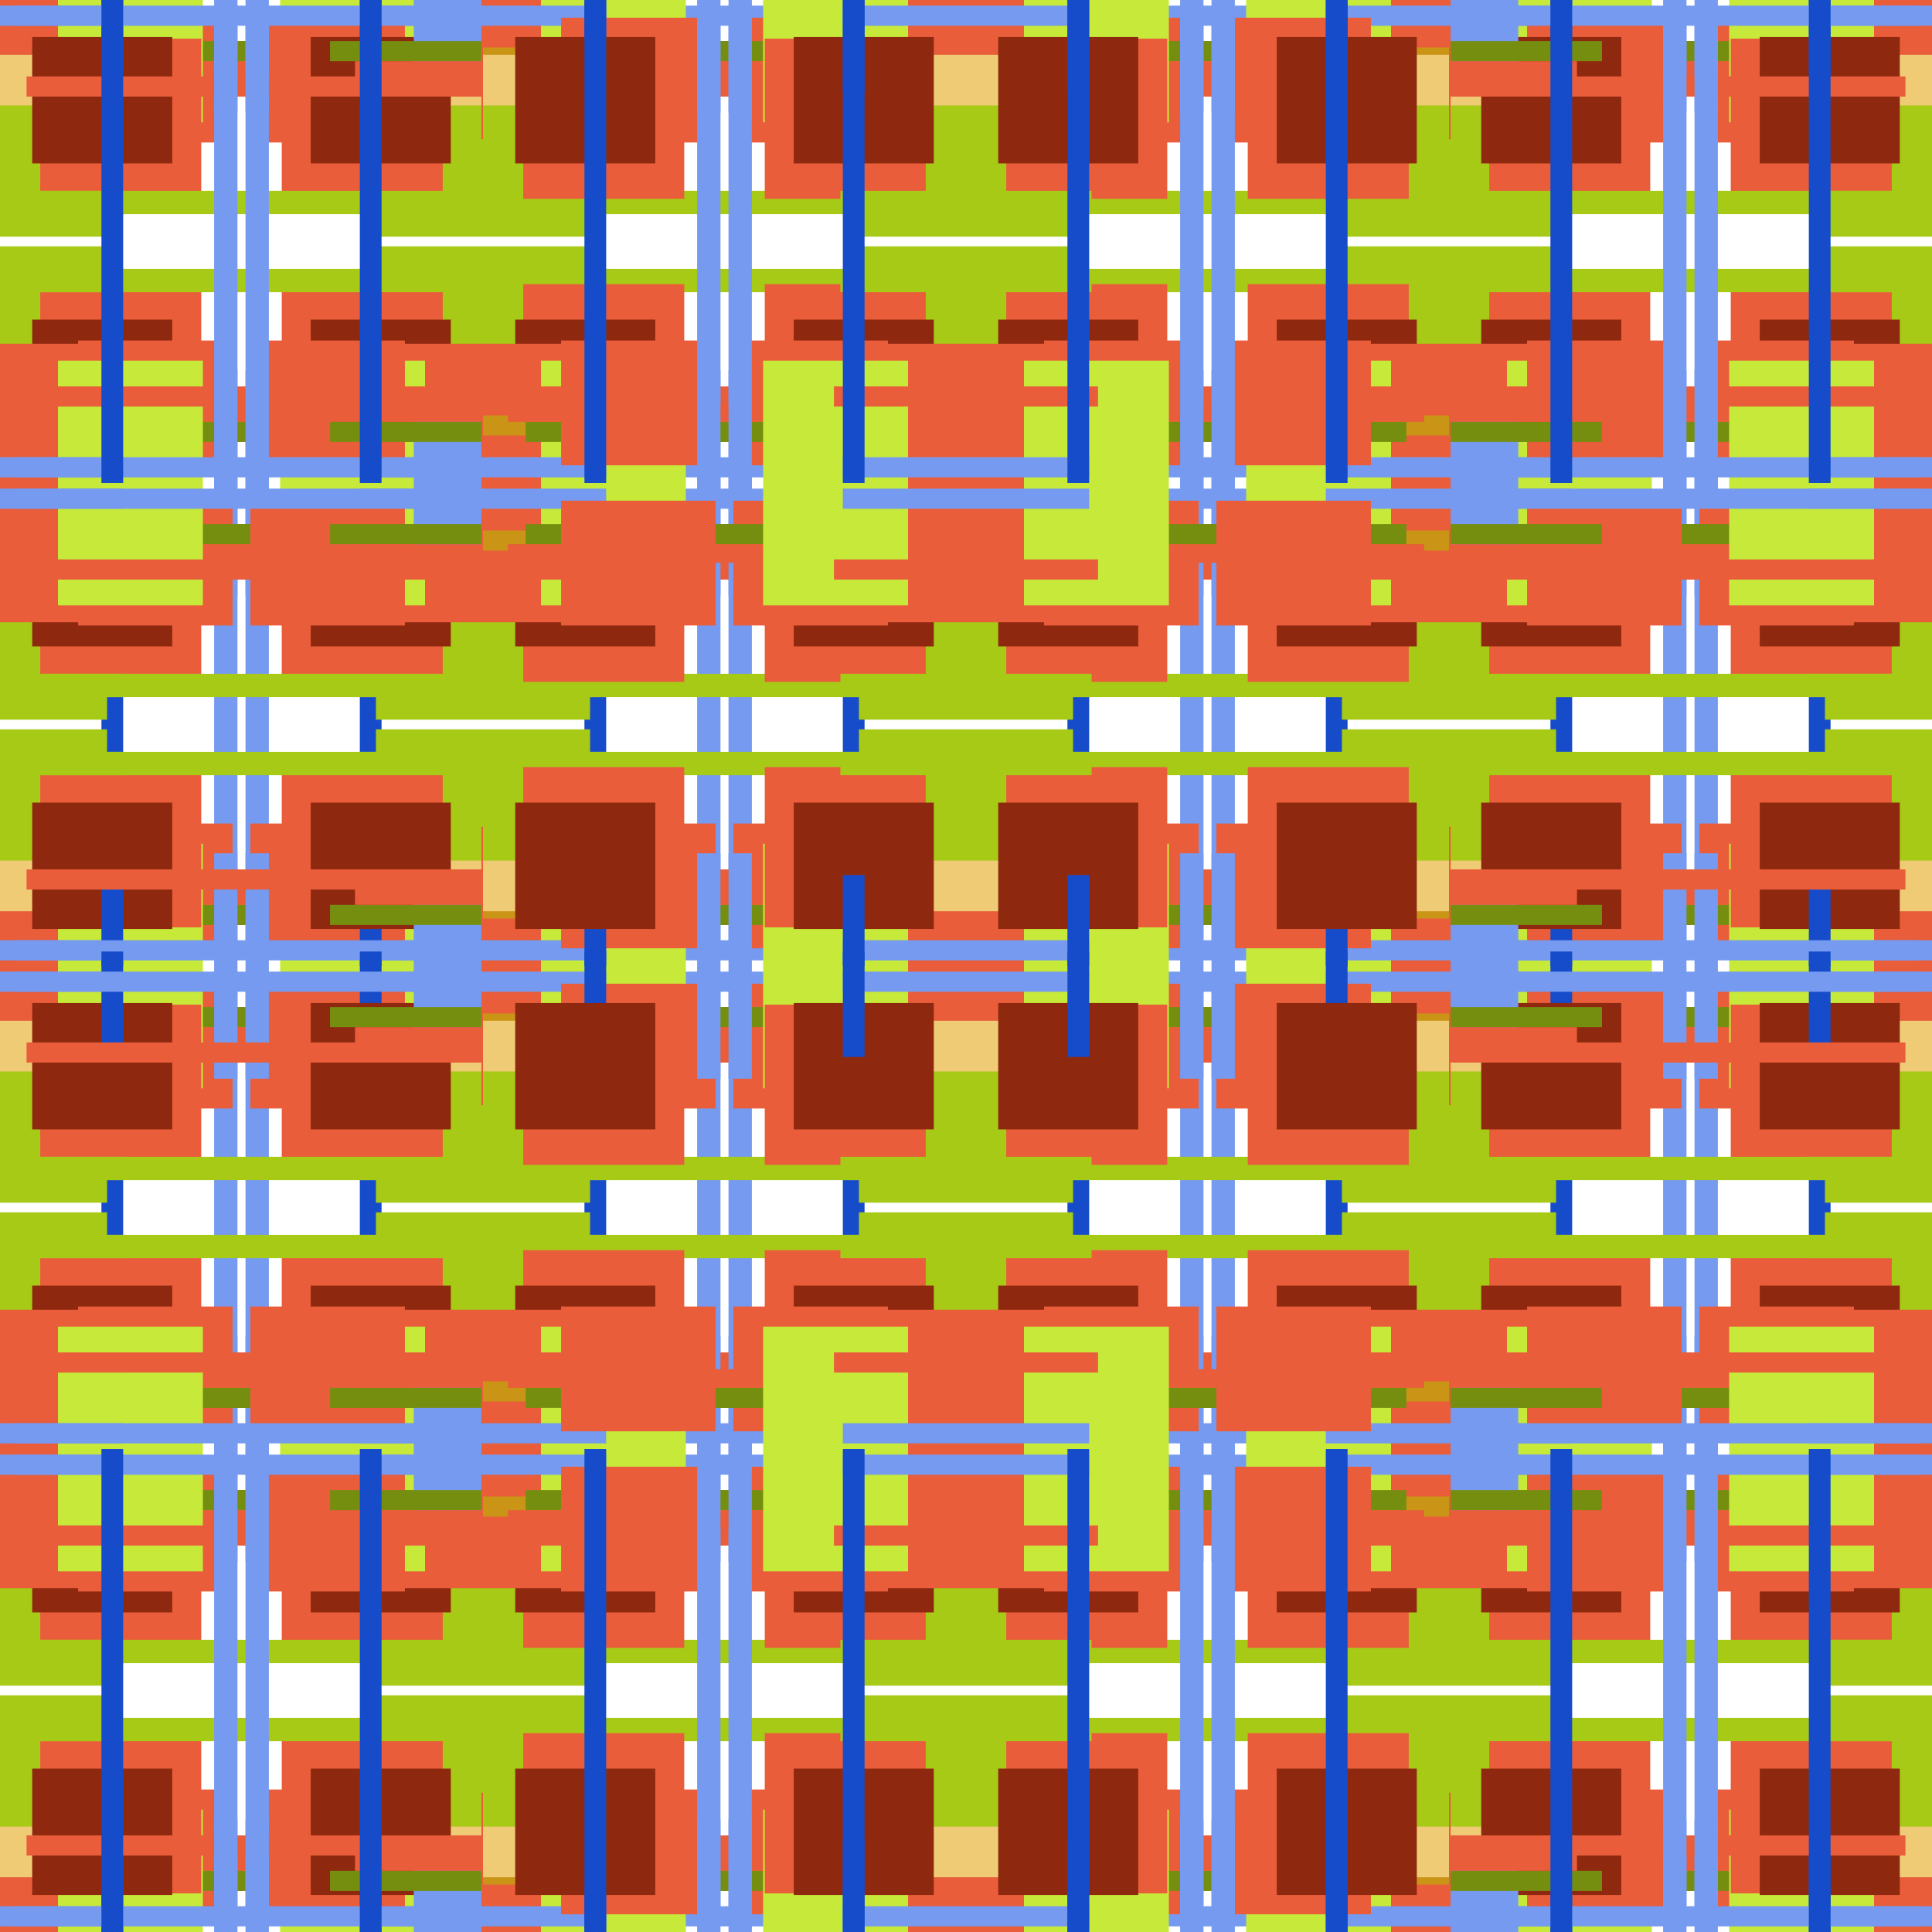
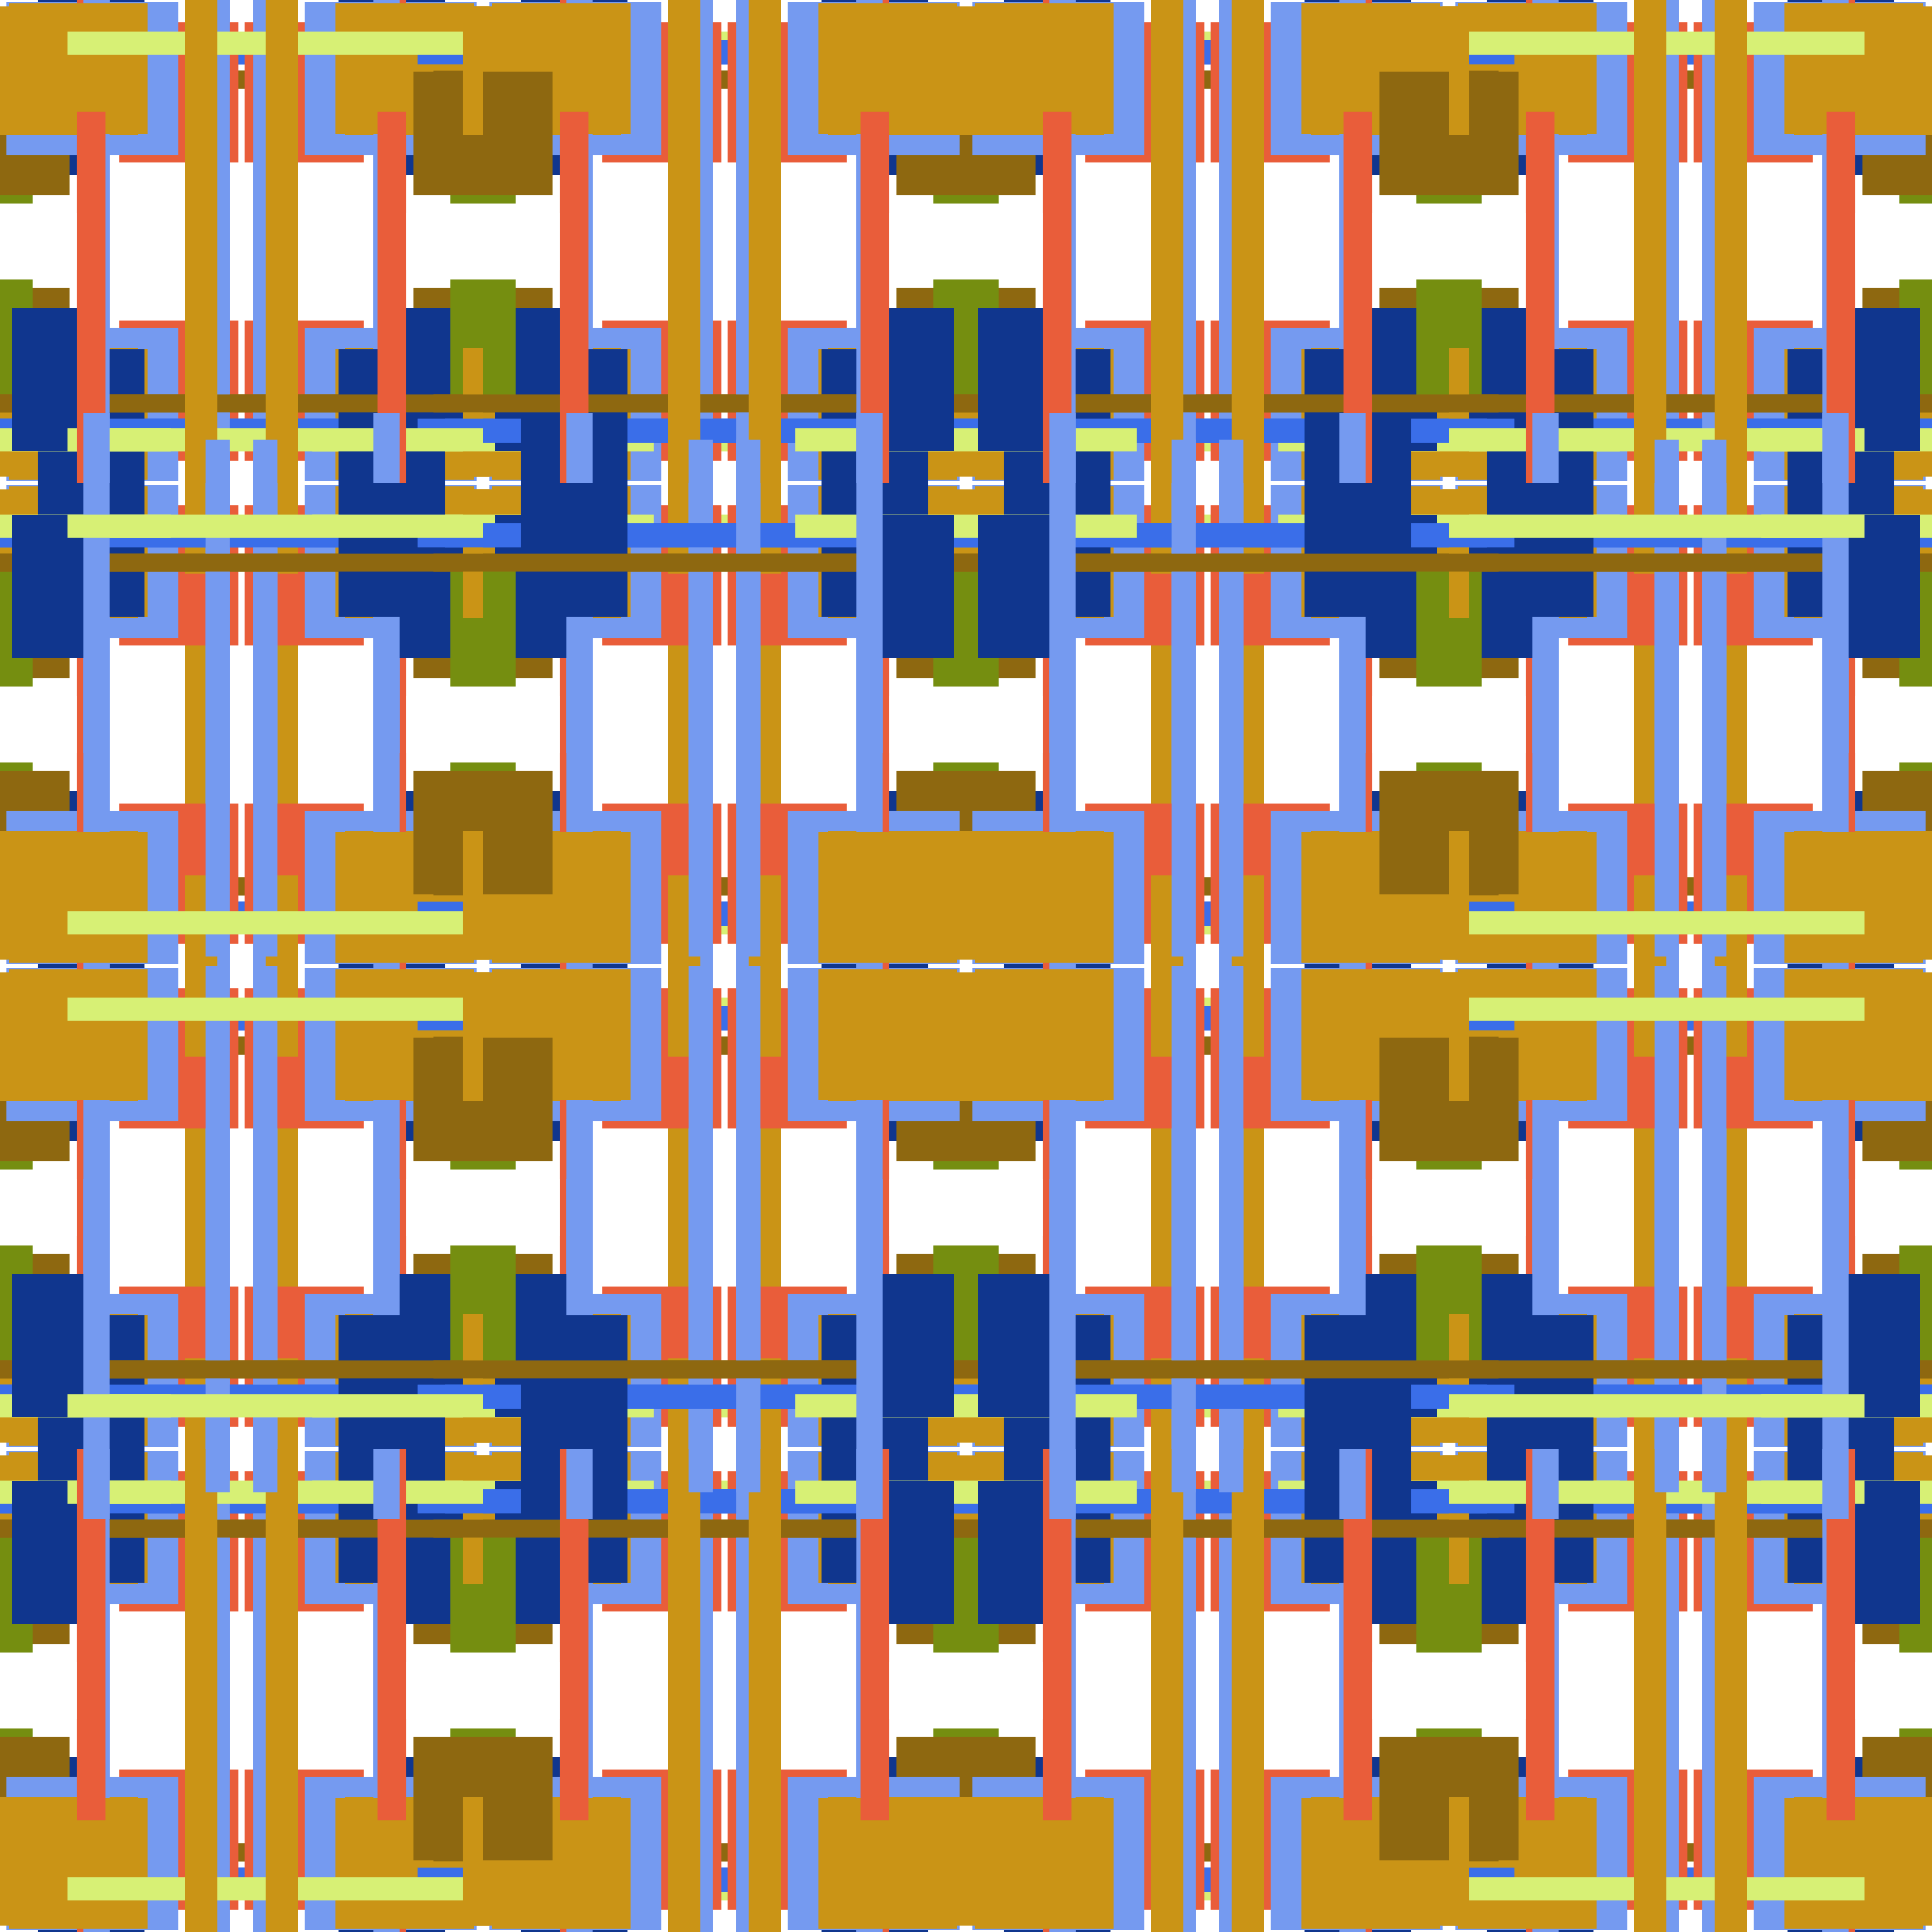
<svg xmlns="http://www.w3.org/2000/svg" xmlns:xlink="http://www.w3.org/1999/xlink" width="100%" height="100%" viewBox="0 0 2400 2400" style="stroke-width:0;background-color:#121212">
  <defs>
    <symbol id="shapes">
-       <rect x="447" y="487" width="27" height="731" transform-origin="600 600" style="fill:hsl(222,80%,44%)">
+       <rect x="-51" y="50" width="732" height="30" transform-origin="600 600" style="fill:hsl(222,80%,57%)">
        <animateTransform attributeName="transform" attributeType="XML" type="translate" dur="10s" values="0 0;-20 -20;0 0;20 20;0 0" repeatCount="indefinite" />
      </rect>
-       <rect x="-55" y="365" width="121" height="167" transform-origin="600 600" style="fill:hsl(402,80%,70%)">
+       <rect x="304" y="398" width="148" height="174" transform-origin="600 600" style="fill:hsl(372,80%,57%)">
        <animateTransform attributeName="transform" attributeType="XML" type="translate" dur="10s" values="0 0;-20 -20;0 0;20 20;0 0" repeatCount="indefinite" />
      </rect>
-       <rect x="-54" y="59" width="738" height="25" transform-origin="600 600" style="fill:hsl(402,80%,44%)">
+       <rect x="330" y="487" width="40" height="725" transform-origin="600 600" style="fill:hsl(402,80%,44%)">
        <animateTransform attributeName="transform" attributeType="XML" type="translate" dur="10s" values="0 0;-20 -20;0 0;20 20;0 0" repeatCount="indefinite" />
      </rect>
-       <rect x="467" y="-81" width="219" height="169" transform-origin="600 600" style="fill:hsl(222,80%,70%)">
+       <rect x="379" y="407" width="213" height="191" transform-origin="600 600" style="fill:hsl(222,80%,70%)">
        <animateTransform attributeName="transform" attributeType="XML" type="translate" dur="10s" values="0 0;-20 -20;0 0;20 20;0 0" repeatCount="indefinite" />
      </rect>
-       <rect x="444" y="334" width="728" height="29" transform-origin="600 600" style="fill:hsl(432,80%,44%)">
+       <rect x="428" y="-99" width="730" height="25" transform-origin="600 600" style="fill:hsl(372,80%,44%)">
        <animateTransform attributeName="transform" attributeType="XML" type="translate" dur="10s" values="0 0;-20 -20;0 0;20 20;0 0" repeatCount="indefinite" />
      </rect>
-       <rect x="-84" y="306" width="217" height="163" transform-origin="600 600" style="fill:hsl(432,80%,44%)">
+       <rect x="47" y="-28" width="132" height="194" transform-origin="600 600" style="fill:hsl(222,80%,31%)">
        <animateTransform attributeName="transform" attributeType="XML" type="translate" dur="10s" values="0 0;-20 -20;0 0;20 20;0 0" repeatCount="indefinite" />
      </rect>
-       <rect x="53" y="51" width="737" height="25" transform-origin="600 600" style="fill:hsl(432,80%,31%)">
+       <rect x="315" y="-71" width="30" height="725" transform-origin="600 600" style="fill:hsl(222,80%,70%)">
        <animateTransform attributeName="transform" attributeType="XML" type="translate" dur="10s" values="0 0;-20 -20;0 0;20 20;0 0" repeatCount="indefinite" />
      </rect>
-       <rect x="445" y="-12" width="157" height="185" transform-origin="600 600" style="fill:hsl(372,80%,57%)">
+       <rect x="429" y="432" width="196" height="160" transform-origin="600 600" style="fill:hsl(402,80%,44%)">
        <animateTransform attributeName="transform" attributeType="XML" type="translate" dur="10s" values="0 0;-20 -20;0 0;20 20;0 0" repeatCount="indefinite" />
      </rect>
-       <rect x="31" y="76" width="728" height="23" transform-origin="600 600" style="fill:hsl(372,80%,57%)">
+       <rect x="388" y="39" width="728" height="29" transform-origin="600 600" style="fill:hsl(432,80%,70%)">
        <animateTransform attributeName="transform" attributeType="XML" type="translate" dur="10s" values="0 0;-20 -20;0 0;20 20;0 0" repeatCount="indefinite" />
      </rect>
-       <rect x="348" y="-4" width="180" height="156" transform-origin="600 600" style="fill:hsl(432,80%,57%)">
+       <rect x="-83" y="358" width="169" height="153" transform-origin="600 600" style="fill:hsl(402,80%,31%)">
        <animateTransform attributeName="transform" attributeType="XML" type="translate" dur="10s" values="0 0;-20 -20;0 0;20 20;0 0" repeatCount="indefinite" />
      </rect>
-       <rect x="447" y="7" width="737" height="25" transform-origin="600 600" style="fill:hsl(222,80%,70%)">
+       <rect x="469" y="336" width="36" height="725" transform-origin="600 600" style="fill:hsl(372,80%,57%)">
        <animateTransform attributeName="transform" attributeType="XML" type="translate" dur="10s" values="0 0;-20 -20;0 0;20 20;0 0" repeatCount="indefinite" />
      </rect>
-       <rect x="50" y="353" width="200" height="199" transform-origin="600 600" style="fill:hsl(372,80%,57%)">
+       <rect x="-76" y="97" width="117" height="156" transform-origin="600 600" style="fill:hsl(432,80%,31%)">
        <animateTransform attributeName="transform" attributeType="XML" type="translate" dur="10s" values="0 0;-20 -20;0 0;20 20;0 0" repeatCount="indefinite" />
      </rect>
-       <rect x="305" y="460" width="29" height="729" transform-origin="600 600" style="fill:hsl(222,80%,70%)">
+       <rect x="-72" y="88" width="734" height="22" transform-origin="600 600" style="fill:hsl(402,80%,31%)">
        <animateTransform attributeName="transform" attributeType="XML" type="translate" dur="10s" values="0 0;-20 -20;0 0;20 20;0 0" repeatCount="indefinite" />
      </rect>
-       <rect x="40" y="397" width="174" height="157" transform-origin="600 600" style="fill:hsl(372,80%,31%)">
+       <rect x="472" y="40" width="113" height="177" transform-origin="600 600" style="fill:hsl(222,80%,31%)">
        <animateTransform attributeName="transform" attributeType="XML" type="translate" dur="10s" values="0 0;-20 -20;0 0;20 20;0 0" repeatCount="indefinite" />
      </rect>
-       <rect x="436" y="95" width="731" height="25" transform-origin="600 600" style="fill:hsl(372,80%,57%)">
+       <rect x="464" y="-38" width="32" height="725" transform-origin="600 600" style="fill:hsl(222,80%,70%)">
        <animateTransform attributeName="transform" attributeType="XML" type="translate" dur="10s" values="0 0;-20 -20;0 0;20 20;0 0" repeatCount="indefinite" />
      </rect>
-       <rect x="97" y="22" width="192" height="155" transform-origin="600 600" style="fill:hsl(372,80%,57%)">
+       <rect x="417" y="433" width="172" height="163" transform-origin="600 600" style="fill:hsl(402,80%,44%)">
        <animateTransform attributeName="transform" attributeType="XML" type="translate" dur="10s" values="0 0;-20 -20;0 0;20 20;0 0" repeatCount="indefinite" />
      </rect>
    </symbol>
  </defs>
  <symbol id="quad3">
    <symbol id="quad2">
      <symbol id="quad1">
        <symbol id="quad0">
          <g>
            <use xlink:href="#shapes" />
          </g>
        </symbol>
        <g>
          <use xlink:href="#quad0" />
        </g>
        <g transform="scale(-1 1) translate(-600 0)">
          <use xlink:href="#quad0" />
        </g>
        <g transform="scale(1 -1) translate(0 -600)">
          <use xlink:href="#quad0" />
        </g>
        <g transform="scale(-1 -1) translate(-600 -600)">
          <use xlink:href="#quad0" />
        </g>
      </symbol>
      <g>
        <use xlink:href="#quad1" />
      </g>
      <g transform="scale(-1 1) translate(-1200 0)">
        <use xlink:href="#quad1" />
      </g>
      <g transform="scale(1 -1) translate(0 -1200)">
        <use xlink:href="#quad1" />
      </g>
      <g transform="scale(-1 -1) translate(-1200 -1200)">
        <use xlink:href="#quad1" />
      </g>
    </symbol>
    <g>
      <use xlink:href="#quad2" />
    </g>
    <g transform="scale(-1 1) translate(-2400 0)">
      <use xlink:href="#quad2" />
    </g>
    <g transform="scale(1 -1) translate(0 -2400)">
      <use xlink:href="#quad2" />
    </g>
    <g transform="scale(-1 -1) translate(-2400 -2400)">
      <use xlink:href="#quad2" />
    </g>
  </symbol>
  <g transform="scale(1 1)">
    <use xlink:href="#quad3" />
  </g>
</svg>
